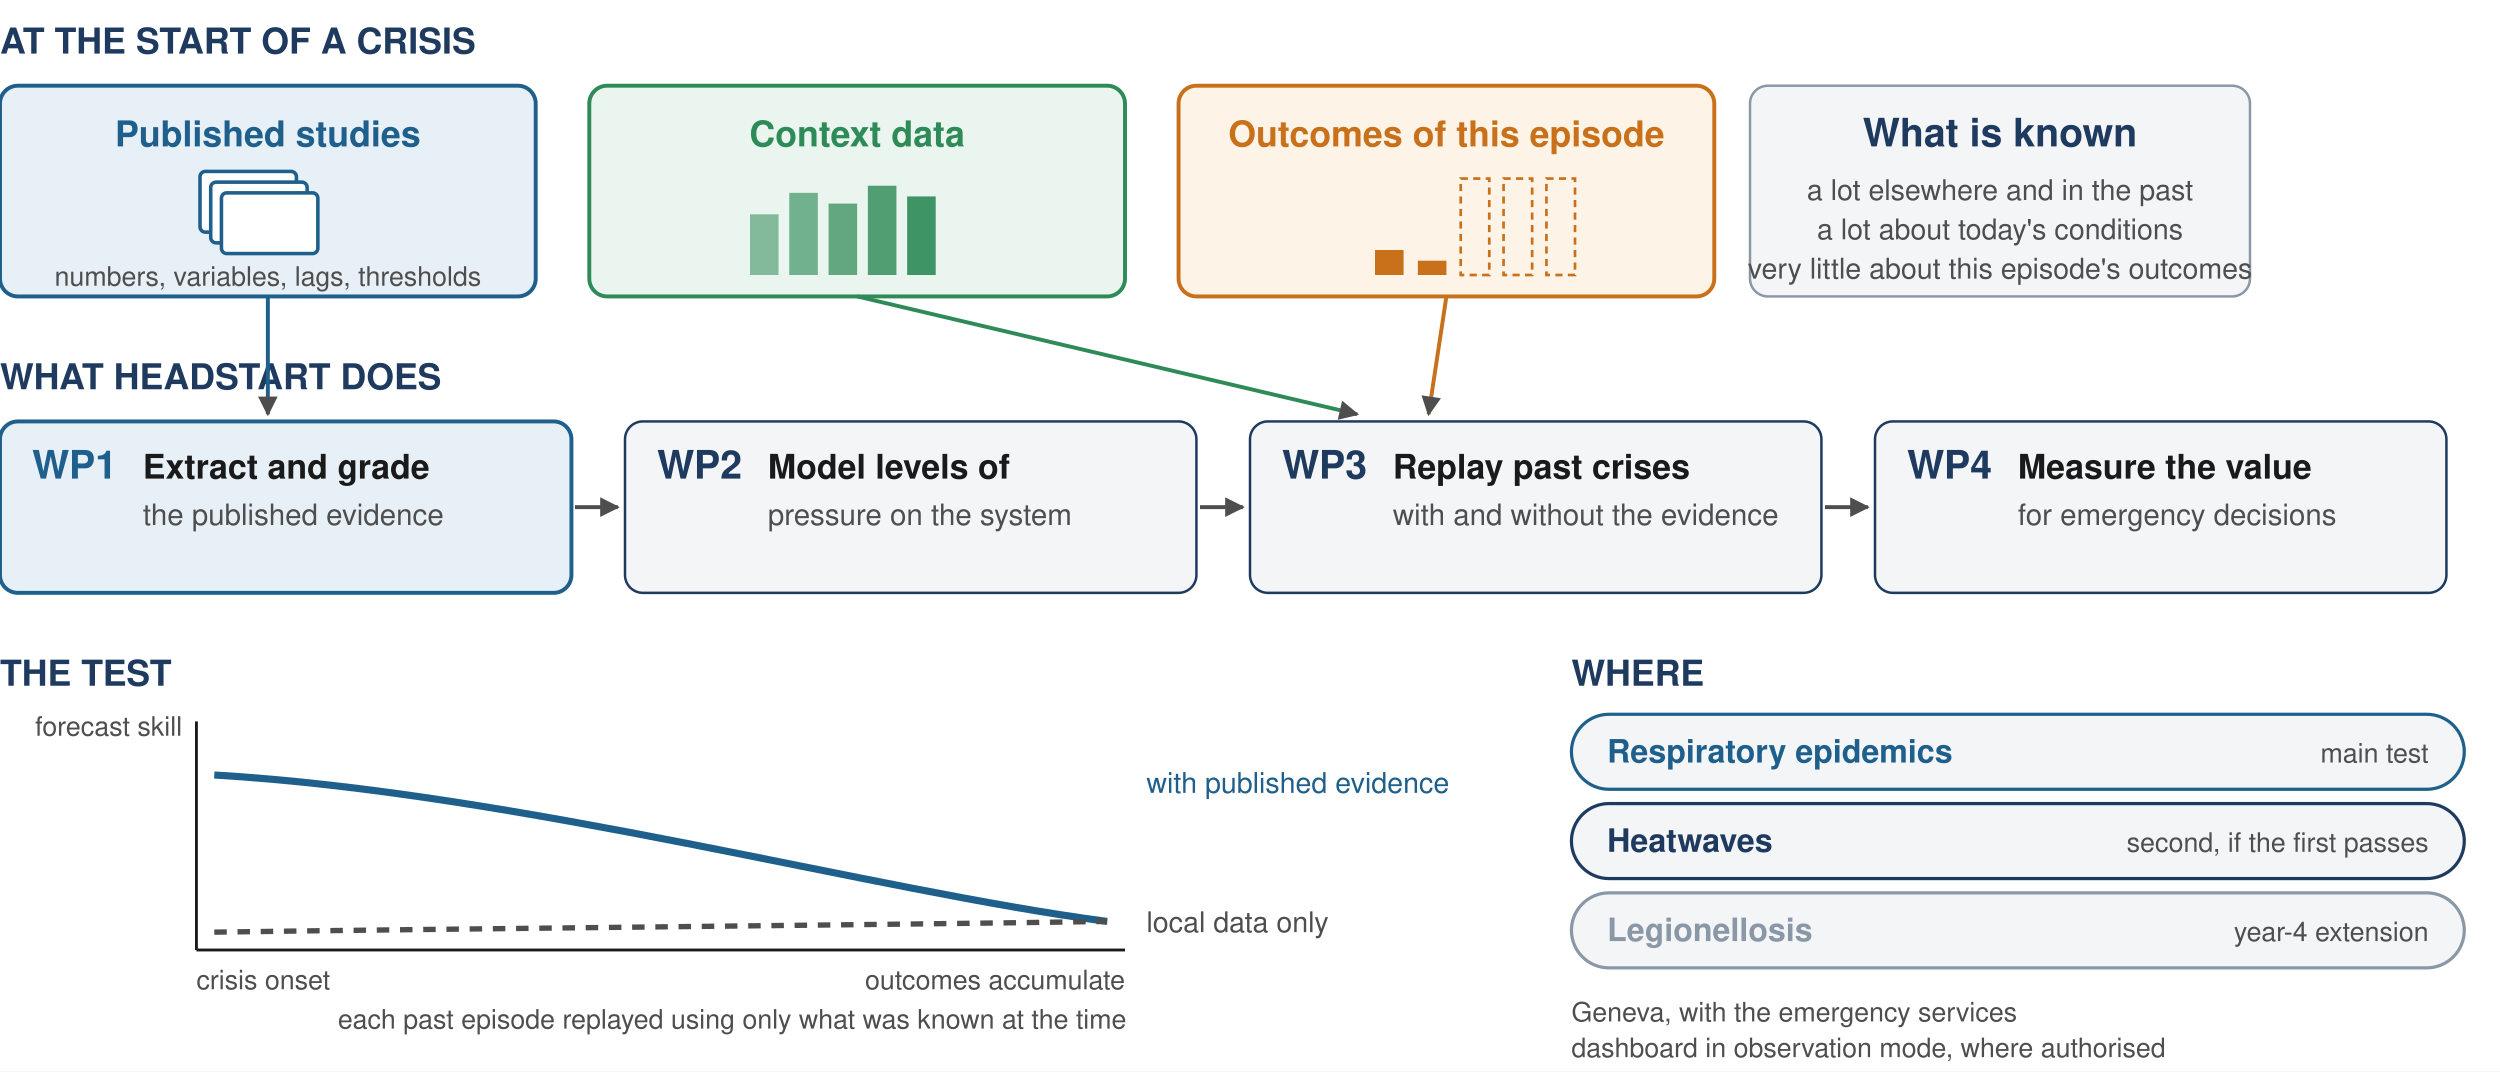
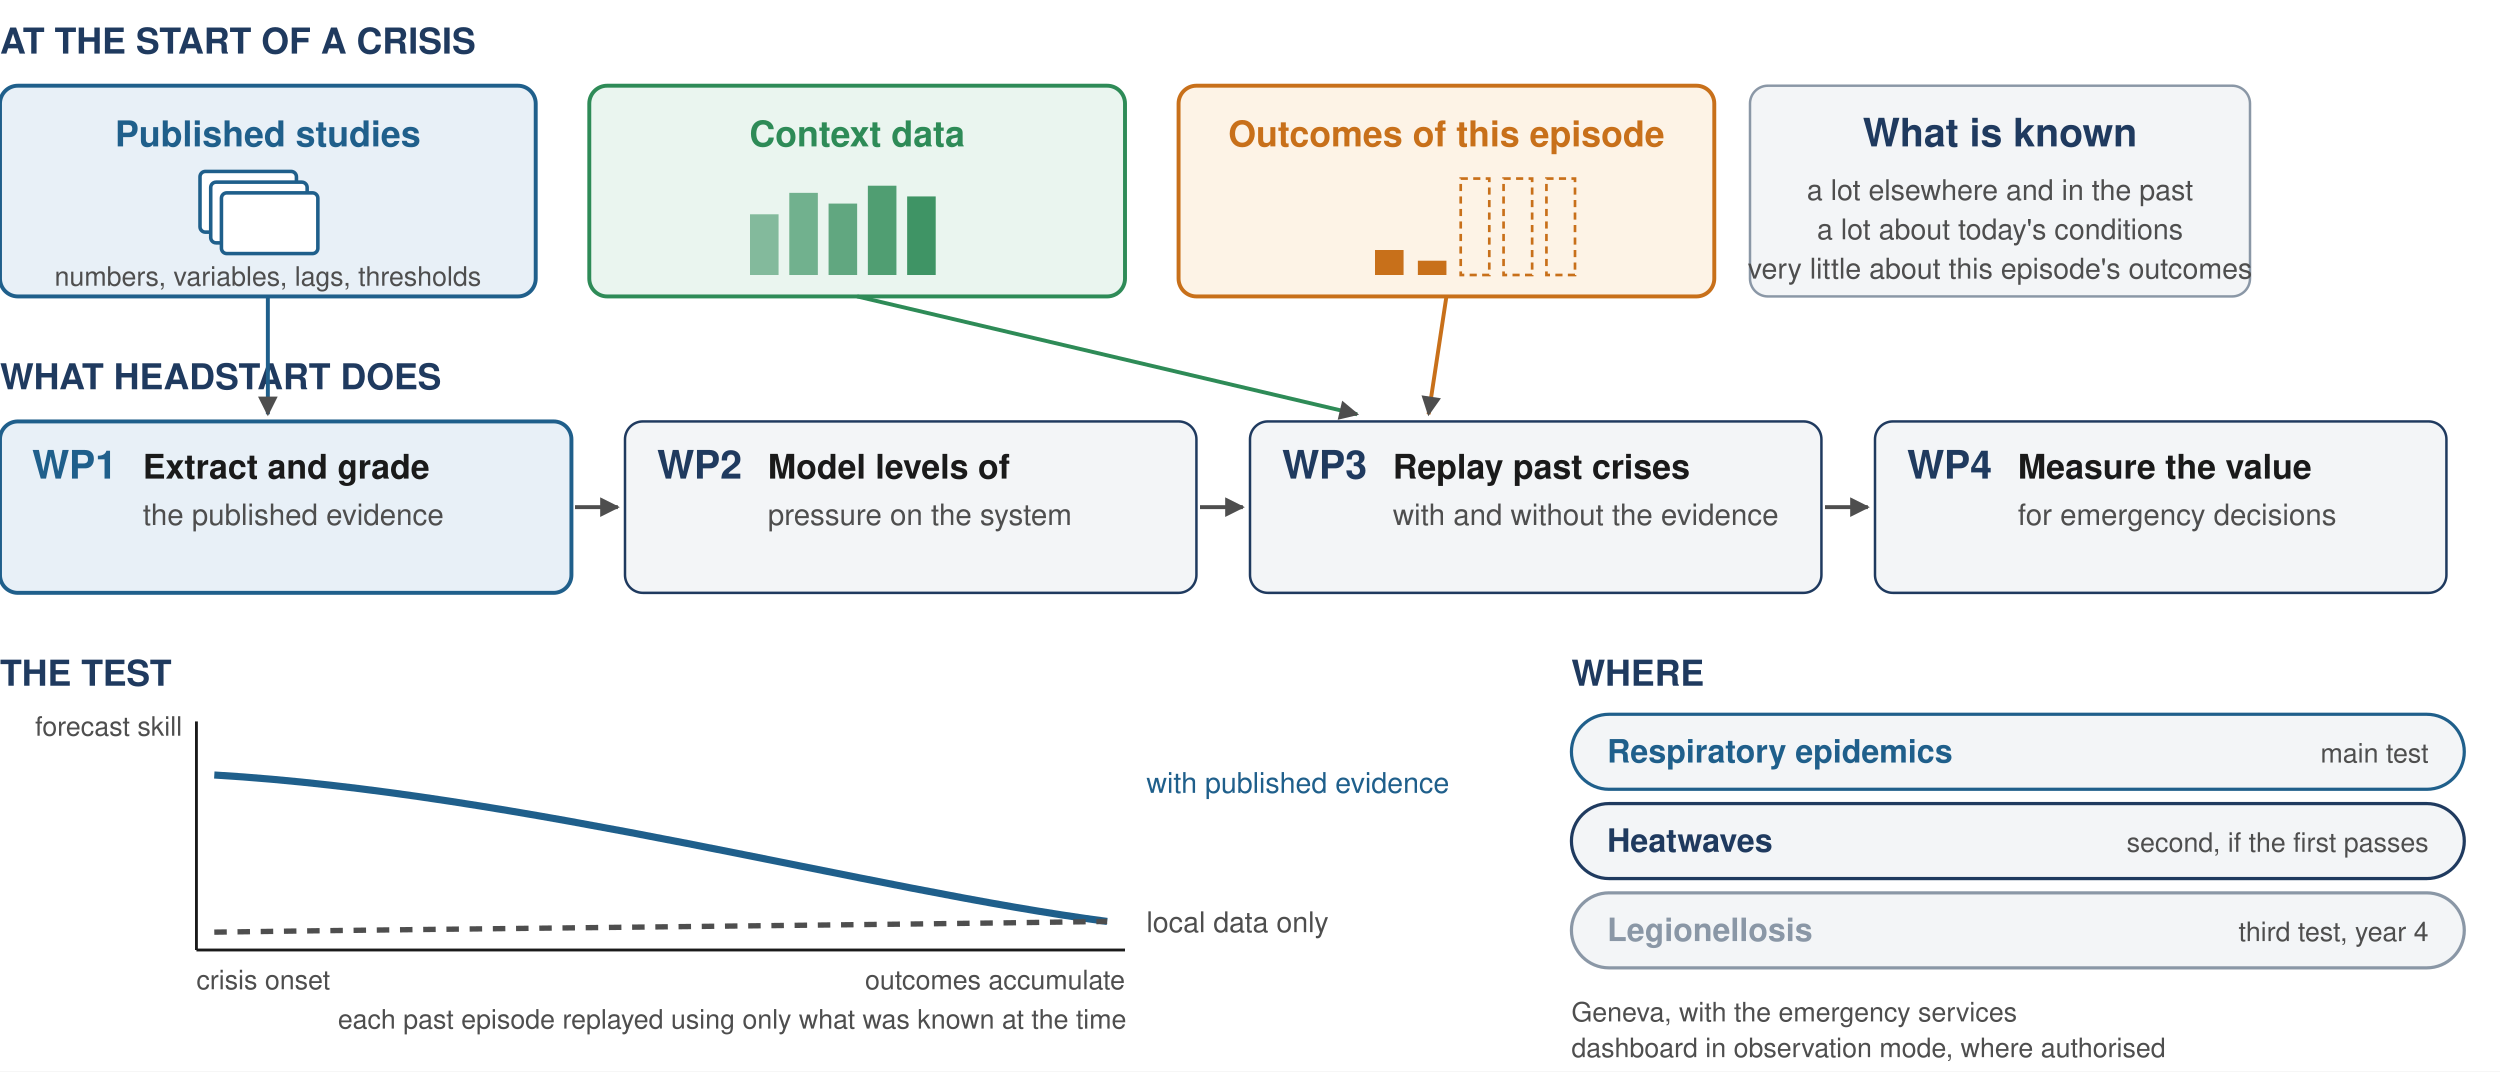
<svg xmlns="http://www.w3.org/2000/svg" width="1400" height="600" viewBox="0 0 1400 600">
  <defs>
    <marker id="a" viewBox="0 0 10 10" refX="9" refY="5" markerWidth="5" markerHeight="5" orient="auto-start-reverse">
      <path d="M 0 0 L 10 5 L 0 10 z" fill="#4e4e4e" />
    </marker>
  </defs>
  <rect width="1400" height="600" fill="white" />
  <text x="0" y="30" font-family="Helvetica, Arial, sans-serif" font-size="20" fill="#1f3a5f" text-anchor="start" font-weight="bold" font-style="normal">AT THE START OF A CRISIS</text>
  <rect x="0" y="48" width="300" height="118" rx="10" fill="#e8f0f7" stroke="#1f5f8b" stroke-width="2.2" />
  <text x="150" y="82" font-family="Helvetica, Arial, sans-serif" font-size="20" fill="#1f5f8b" text-anchor="middle" font-weight="bold" font-style="normal">Published studies</text>
  <rect x="330" y="48" width="300" height="118" rx="10" fill="#eaf5ef" stroke="#2e8b57" stroke-width="2.2" />
  <text x="480" y="82" font-family="Helvetica, Arial, sans-serif" font-size="20" fill="#2e8b57" text-anchor="middle" font-weight="bold" font-style="normal">Context data</text>
  <rect x="660" y="48" width="300" height="118" rx="10" fill="#fdf3e6" stroke="#c8701a" stroke-width="2.2" />
  <text x="810" y="82" font-family="Helvetica, Arial, sans-serif" font-size="20" fill="#c8701a" text-anchor="middle" font-weight="bold" font-style="normal">Outcomes of this episode</text>
  <rect x="112" y="96" width="54" height="34" rx="3" fill="white" stroke="#1f5f8b" stroke-width="2" />
  <rect x="118" y="102" width="54" height="34" rx="3" fill="white" stroke="#1f5f8b" stroke-width="2" />
  <rect x="124" y="108" width="54" height="34" rx="3" fill="white" stroke="#1f5f8b" stroke-width="2" />
  <rect x="420" y="120" width="16" height="34" fill="#2e8b57" opacity="0.55" />
  <rect x="442" y="108" width="16" height="46" fill="#2e8b57" opacity="0.64" />
  <rect x="464" y="114" width="16" height="40" fill="#2e8b57" opacity="0.73" />
  <rect x="486" y="104" width="16" height="50" fill="#2e8b57" opacity="0.82" />
  <rect x="508" y="110" width="16" height="44" fill="#2e8b57" opacity="0.91" />
  <rect x="770" y="140" width="16" height="14" fill="#c8701a" />
  <rect x="794" y="146" width="16" height="8" fill="#c8701a" />
  <rect x="818" y="100" width="16" height="54" fill="none" stroke="#c8701a" stroke-dasharray="4,3" stroke-width="1.5" />
  <rect x="842" y="100" width="16" height="54" fill="none" stroke="#c8701a" stroke-dasharray="4,3" stroke-width="1.5" />
  <rect x="866" y="100" width="16" height="54" fill="none" stroke="#c8701a" stroke-dasharray="4,3" stroke-width="1.5" />
  <text x="150" y="160" font-family="Helvetica, Arial, sans-serif" font-size="15" fill="#4e4e4e" text-anchor="middle" font-weight="normal" font-style="normal">numbers, variables, lags, thresholds</text>
  <rect x="980" y="48" width="280" height="118" rx="10" fill="#f3f5f7" stroke="#8a97a6" stroke-width="1.4" />
  <text x="1120" y="82" font-family="Helvetica, Arial, sans-serif" font-size="22" fill="#1f3a5f" text-anchor="middle" font-weight="bold" font-style="normal">What is known</text>
  <text x="1120" y="112" font-family="Helvetica, Arial, sans-serif" font-size="16" fill="#4e4e4e" text-anchor="middle" font-weight="normal" font-style="normal">a lot elsewhere and in the past</text>
  <text x="1120" y="134" font-family="Helvetica, Arial, sans-serif" font-size="16" fill="#4e4e4e" text-anchor="middle" font-weight="normal" font-style="normal">a lot about today's conditions</text>
  <text x="1120" y="156" font-family="Helvetica, Arial, sans-serif" font-size="16" fill="#4e4e4e" text-anchor="middle" font-weight="normal" font-style="normal">very little about this episode's outcomes</text>
  <text x="0" y="218" font-family="Helvetica, Arial, sans-serif" font-size="20" fill="#1f3a5f" text-anchor="start" font-weight="bold" font-style="normal">WHAT HEADSTART DOES</text>
  <rect x="0" y="236" width="320" height="96" rx="10" fill="#e8f0f7" stroke="#1f5f8b" stroke-width="2.2" />
  <text x="18" y="268" font-family="Helvetica, Arial, sans-serif" font-size="22" fill="#1f5f8b" text-anchor="start" font-weight="bold" font-style="normal">WP1</text>
  <text x="80" y="268" font-family="Helvetica, Arial, sans-serif" font-size="19" fill="#1a1a1a" text-anchor="start" font-weight="bold" font-style="normal">Extract and grade</text>
  <text x="80" y="294" font-family="Helvetica, Arial, sans-serif" font-size="16.5" fill="#4e4e4e" text-anchor="start" font-weight="normal" font-style="normal">the published evidence</text>
  <line x1="322" y1="284" x2="346" y2="284" stroke="#4e4e4e" stroke-width="2.2" marker-end="url(#a)" />
  <rect x="350" y="236" width="320" height="96" rx="10" fill="#f3f5f7" stroke="#1f3a5f" stroke-width="1.4" />
  <text x="368" y="268" font-family="Helvetica, Arial, sans-serif" font-size="22" fill="#1f3a5f" text-anchor="start" font-weight="bold" font-style="normal">WP2</text>
  <text x="430" y="268" font-family="Helvetica, Arial, sans-serif" font-size="19" fill="#1a1a1a" text-anchor="start" font-weight="bold" font-style="normal">Model levels of</text>
  <text x="430" y="294" font-family="Helvetica, Arial, sans-serif" font-size="16.5" fill="#4e4e4e" text-anchor="start" font-weight="normal" font-style="normal">pressure on the system</text>
  <line x1="672" y1="284" x2="696" y2="284" stroke="#4e4e4e" stroke-width="2.2" marker-end="url(#a)" />
  <rect x="700" y="236" width="320" height="96" rx="10" fill="#f3f5f7" stroke="#1f3a5f" stroke-width="1.4" />
  <text x="718" y="268" font-family="Helvetica, Arial, sans-serif" font-size="22" fill="#1f3a5f" text-anchor="start" font-weight="bold" font-style="normal">WP3</text>
  <text x="780" y="268" font-family="Helvetica, Arial, sans-serif" font-size="19" fill="#1a1a1a" text-anchor="start" font-weight="bold" font-style="normal">Replay past crises</text>
  <text x="780" y="294" font-family="Helvetica, Arial, sans-serif" font-size="16.5" fill="#4e4e4e" text-anchor="start" font-weight="normal" font-style="normal">with and without the evidence</text>
  <line x1="1022" y1="284" x2="1046" y2="284" stroke="#4e4e4e" stroke-width="2.2" marker-end="url(#a)" />
  <rect x="1050" y="236" width="320" height="96" rx="10" fill="#f3f5f7" stroke="#1f3a5f" stroke-width="1.4" />
  <text x="1068" y="268" font-family="Helvetica, Arial, sans-serif" font-size="22" fill="#1f3a5f" text-anchor="start" font-weight="bold" font-style="normal">WP4</text>
  <text x="1130" y="268" font-family="Helvetica, Arial, sans-serif" font-size="19" fill="#1a1a1a" text-anchor="start" font-weight="bold" font-style="normal">Measure the value</text>
  <text x="1130" y="294" font-family="Helvetica, Arial, sans-serif" font-size="16.5" fill="#4e4e4e" text-anchor="start" font-weight="normal" font-style="normal">for emergency decisions</text>
  <line x1="150" y1="166" x2="150" y2="232" stroke="#1f5f8b" stroke-width="2.2" marker-end="url(#a)" />
  <line x1="480" y1="166" x2="760" y2="232" stroke="#2e8b57" stroke-width="2.2" marker-end="url(#a)" />
  <line x1="810" y1="166" x2="800" y2="232" stroke="#c8701a" stroke-width="2.2" marker-end="url(#a)" />
  <text x="0" y="384" font-family="Helvetica, Arial, sans-serif" font-size="20" fill="#1f3a5f" text-anchor="start" font-weight="bold" font-style="normal">THE TEST</text>
  <rect x="110" y="404" width="520" height="128" fill="white" stroke="none" />
  <line x1="110" y1="532" x2="630" y2="532" stroke="#1a1a1a" stroke-width="1.6" />
  <line x1="110" y1="404" x2="110" y2="532" stroke="#1a1a1a" stroke-width="1.6" />
  <path d="M 120 434 C 290 444 490 499 620 516" fill="none" stroke="#1f5f8b" stroke-width="4" />
  <path d="M 120 522 C 260 520 490 518 620 516" fill="none" stroke="#4e4e4e" stroke-width="3" stroke-dasharray="7,6" />
  <text x="642" y="444" font-family="Helvetica, Arial, sans-serif" font-size="16" fill="#1f5f8b" text-anchor="start" font-weight="normal" font-style="normal">with published evidence</text>
  <text x="642" y="522" font-family="Helvetica, Arial, sans-serif" font-size="16" fill="#4e4e4e" text-anchor="start" font-weight="normal" font-style="normal">local data only</text>
  <text x="102" y="412" font-family="Helvetica, Arial, sans-serif" font-size="15" fill="#4e4e4e" text-anchor="end" font-weight="normal" font-style="normal">forecast skill</text>
  <text x="110" y="554" font-family="Helvetica, Arial, sans-serif" font-size="15" fill="#4e4e4e" text-anchor="start" font-weight="normal" font-style="normal">crisis onset</text>
  <text x="630" y="554" font-family="Helvetica, Arial, sans-serif" font-size="15" fill="#4e4e4e" text-anchor="end" font-weight="normal" font-style="normal">outcomes accumulate</text>
  <text x="410" y="576" font-family="Helvetica, Arial, sans-serif" font-size="15" fill="#4e4e4e" text-anchor="middle" font-weight="normal" font-style="normal">each past episode replayed using only what was known at the time</text>
  <text x="880" y="384" font-family="Helvetica, Arial, sans-serif" font-size="20" fill="#1f3a5f" text-anchor="start" font-weight="bold" font-style="normal">WHERE</text>
  <rect x="880" y="400" width="500" height="42" rx="21" fill="#f3f5f7" stroke="#1f5f8b" stroke-width="1.8" />
  <text x="900" y="427" font-family="Helvetica, Arial, sans-serif" font-size="18" fill="#1f5f8b" text-anchor="start" font-weight="bold" font-style="normal">Respiratory epidemics</text>
  <text x="1360" y="427" font-family="Helvetica, Arial, sans-serif" font-size="15" fill="#4e4e4e" text-anchor="end" font-weight="normal" font-style="normal">main test</text>
  <rect x="880" y="450" width="500" height="42" rx="21" fill="#f3f5f7" stroke="#1f3a5f" stroke-width="1.8" />
  <text x="900" y="477" font-family="Helvetica, Arial, sans-serif" font-size="18" fill="#1f3a5f" text-anchor="start" font-weight="bold" font-style="normal">Heatwaves</text>
  <text x="1360" y="477" font-family="Helvetica, Arial, sans-serif" font-size="15" fill="#4e4e4e" text-anchor="end" font-weight="normal" font-style="normal">second, if the first passes</text>
  <rect x="880" y="500" width="500" height="42" rx="21" fill="#f3f5f7" stroke="#8a97a6" stroke-width="1.8" />
  <text x="900" y="527" font-family="Helvetica, Arial, sans-serif" font-size="18" fill="#8a97a6" text-anchor="start" font-weight="bold" font-style="normal">Legionellosis</text>
-   <text x="1360" y="527" font-family="Helvetica, Arial, sans-serif" font-size="15" fill="#4e4e4e" text-anchor="end" font-weight="normal" font-style="normal">year-4 extension</text>
+   <text x="1360" y="527" font-family="Helvetica, Arial, sans-serif" font-size="15" fill="#4e4e4e" text-anchor="end" font-weight="normal" font-style="normal">third test, year 4</text>
  <text x="880" y="572" font-family="Helvetica, Arial, sans-serif" font-size="15" fill="#4e4e4e" text-anchor="start" font-weight="normal" font-style="normal">Geneva, with the emergency services</text>
  <text x="880" y="592" font-family="Helvetica, Arial, sans-serif" font-size="15" fill="#4e4e4e" text-anchor="start" font-weight="normal" font-style="normal">dashboard in observation mode, where authorised</text>
</svg>
